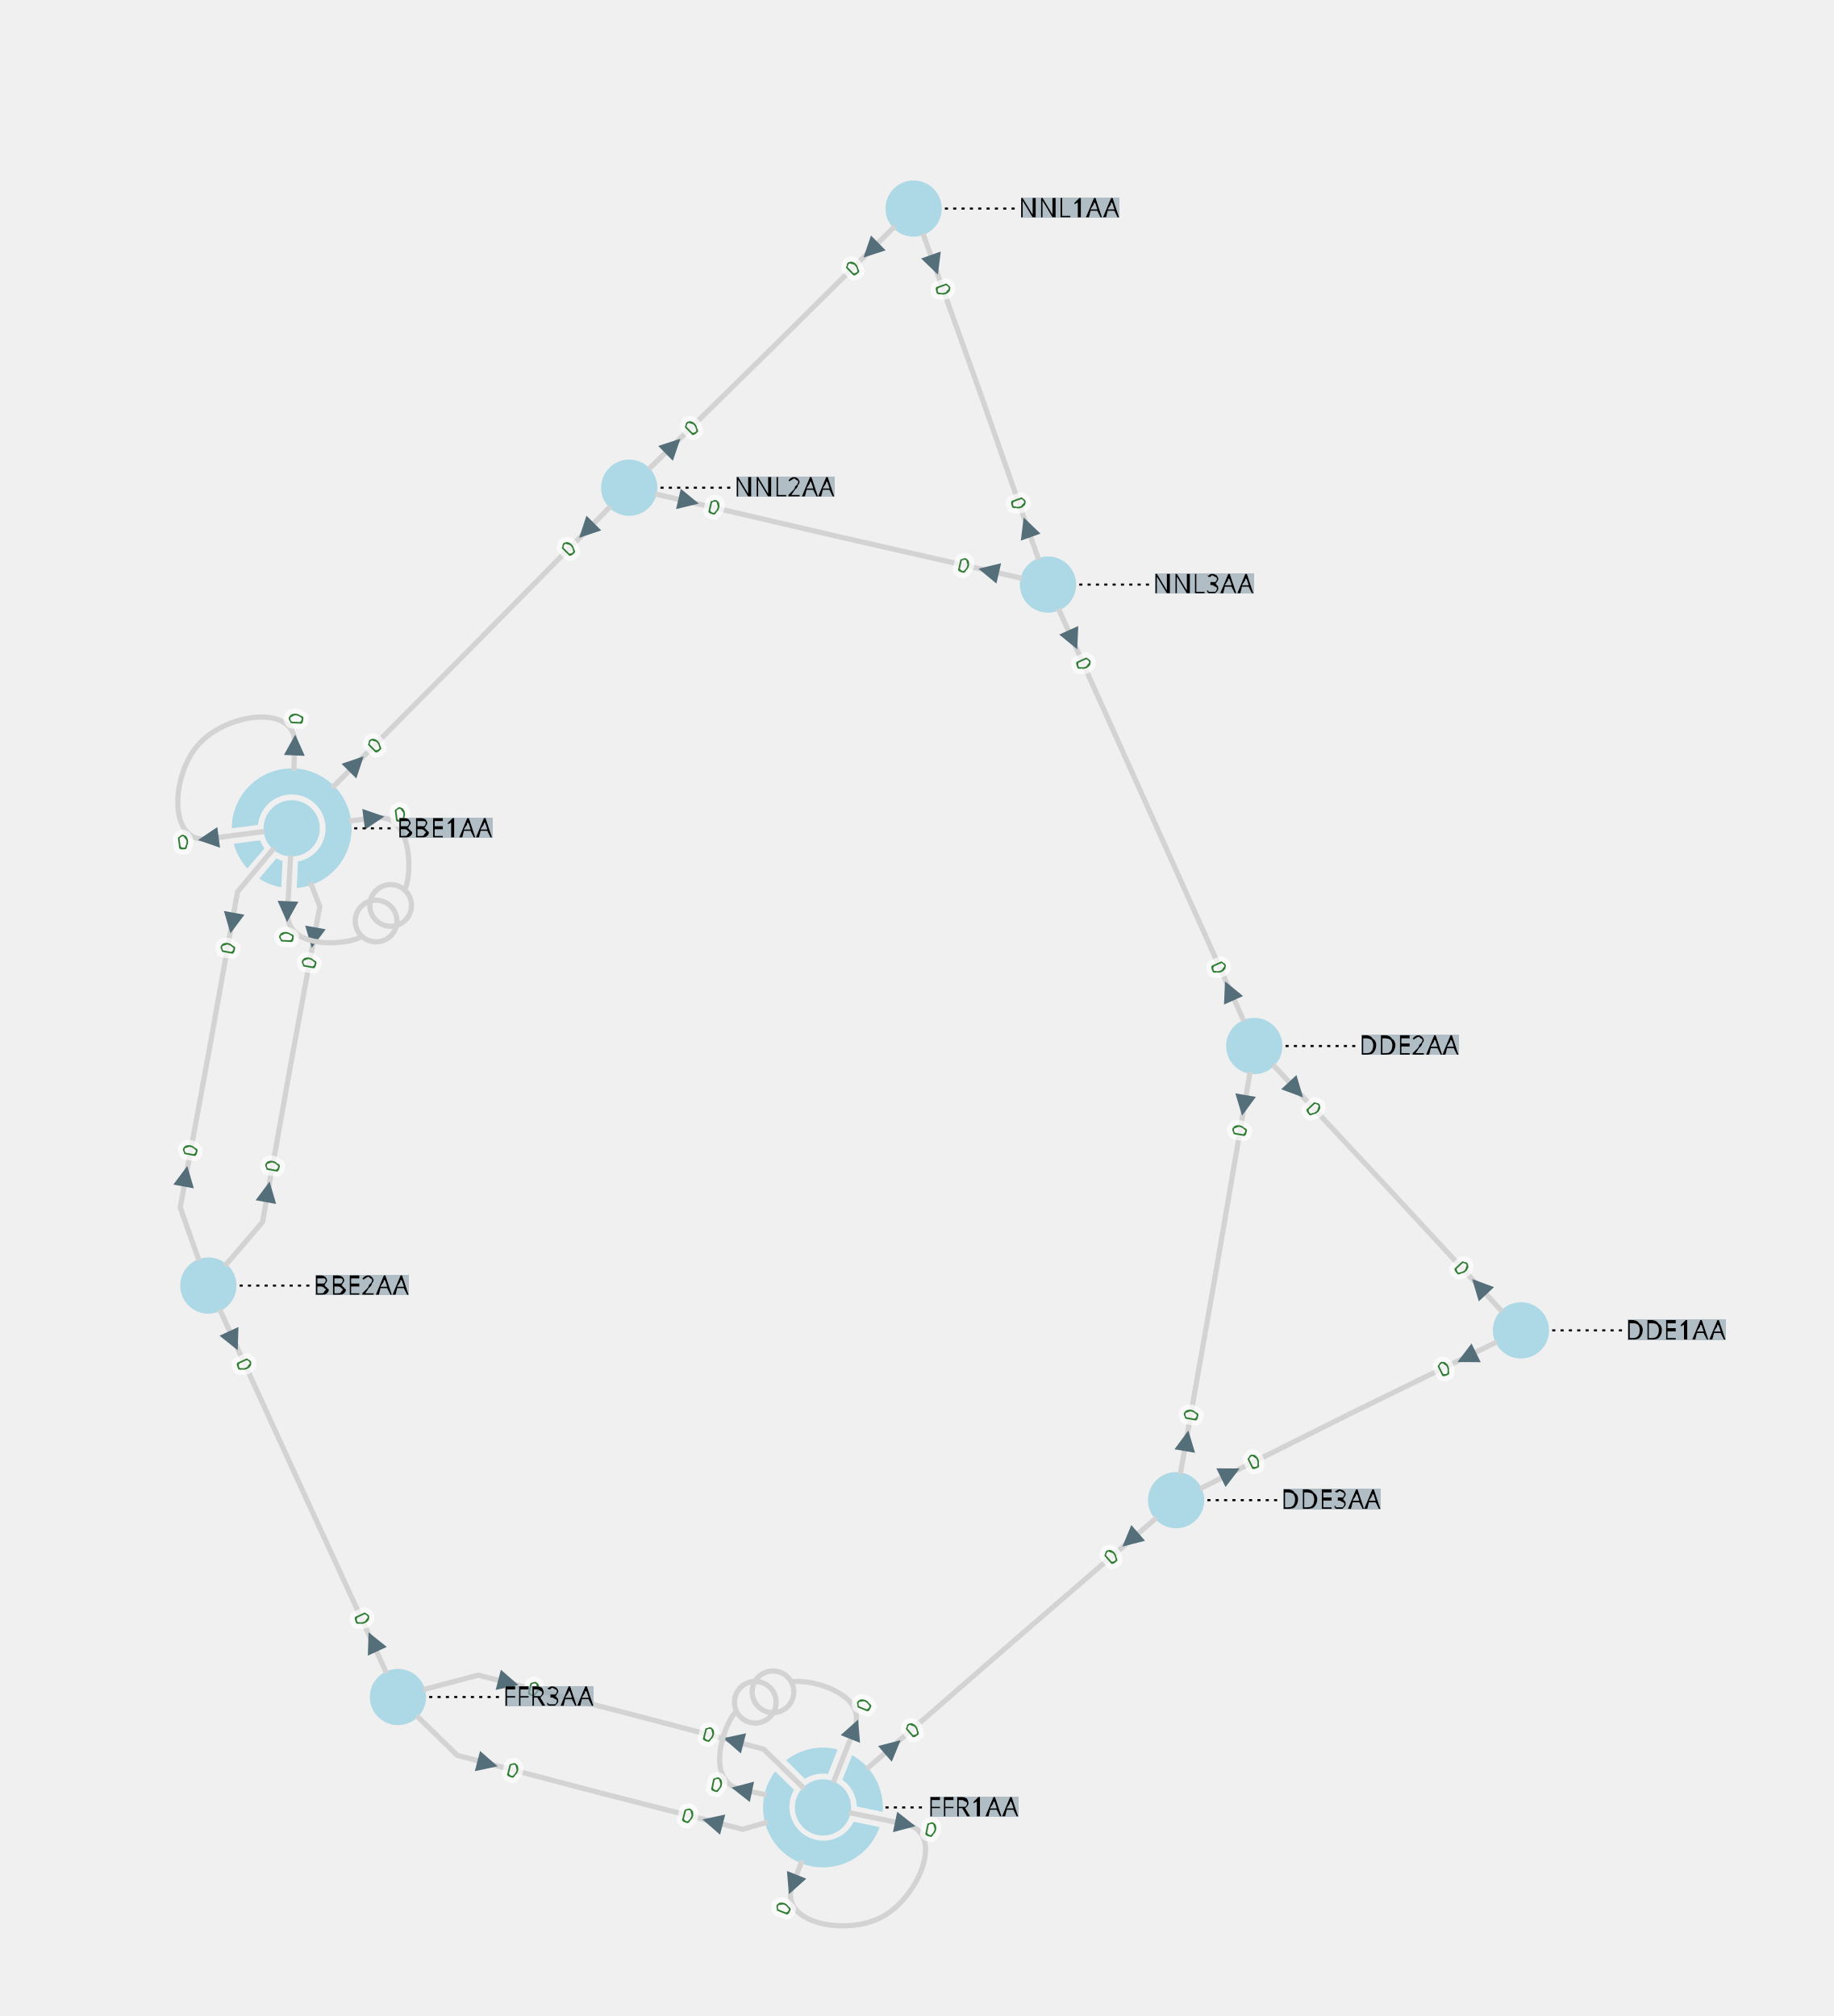
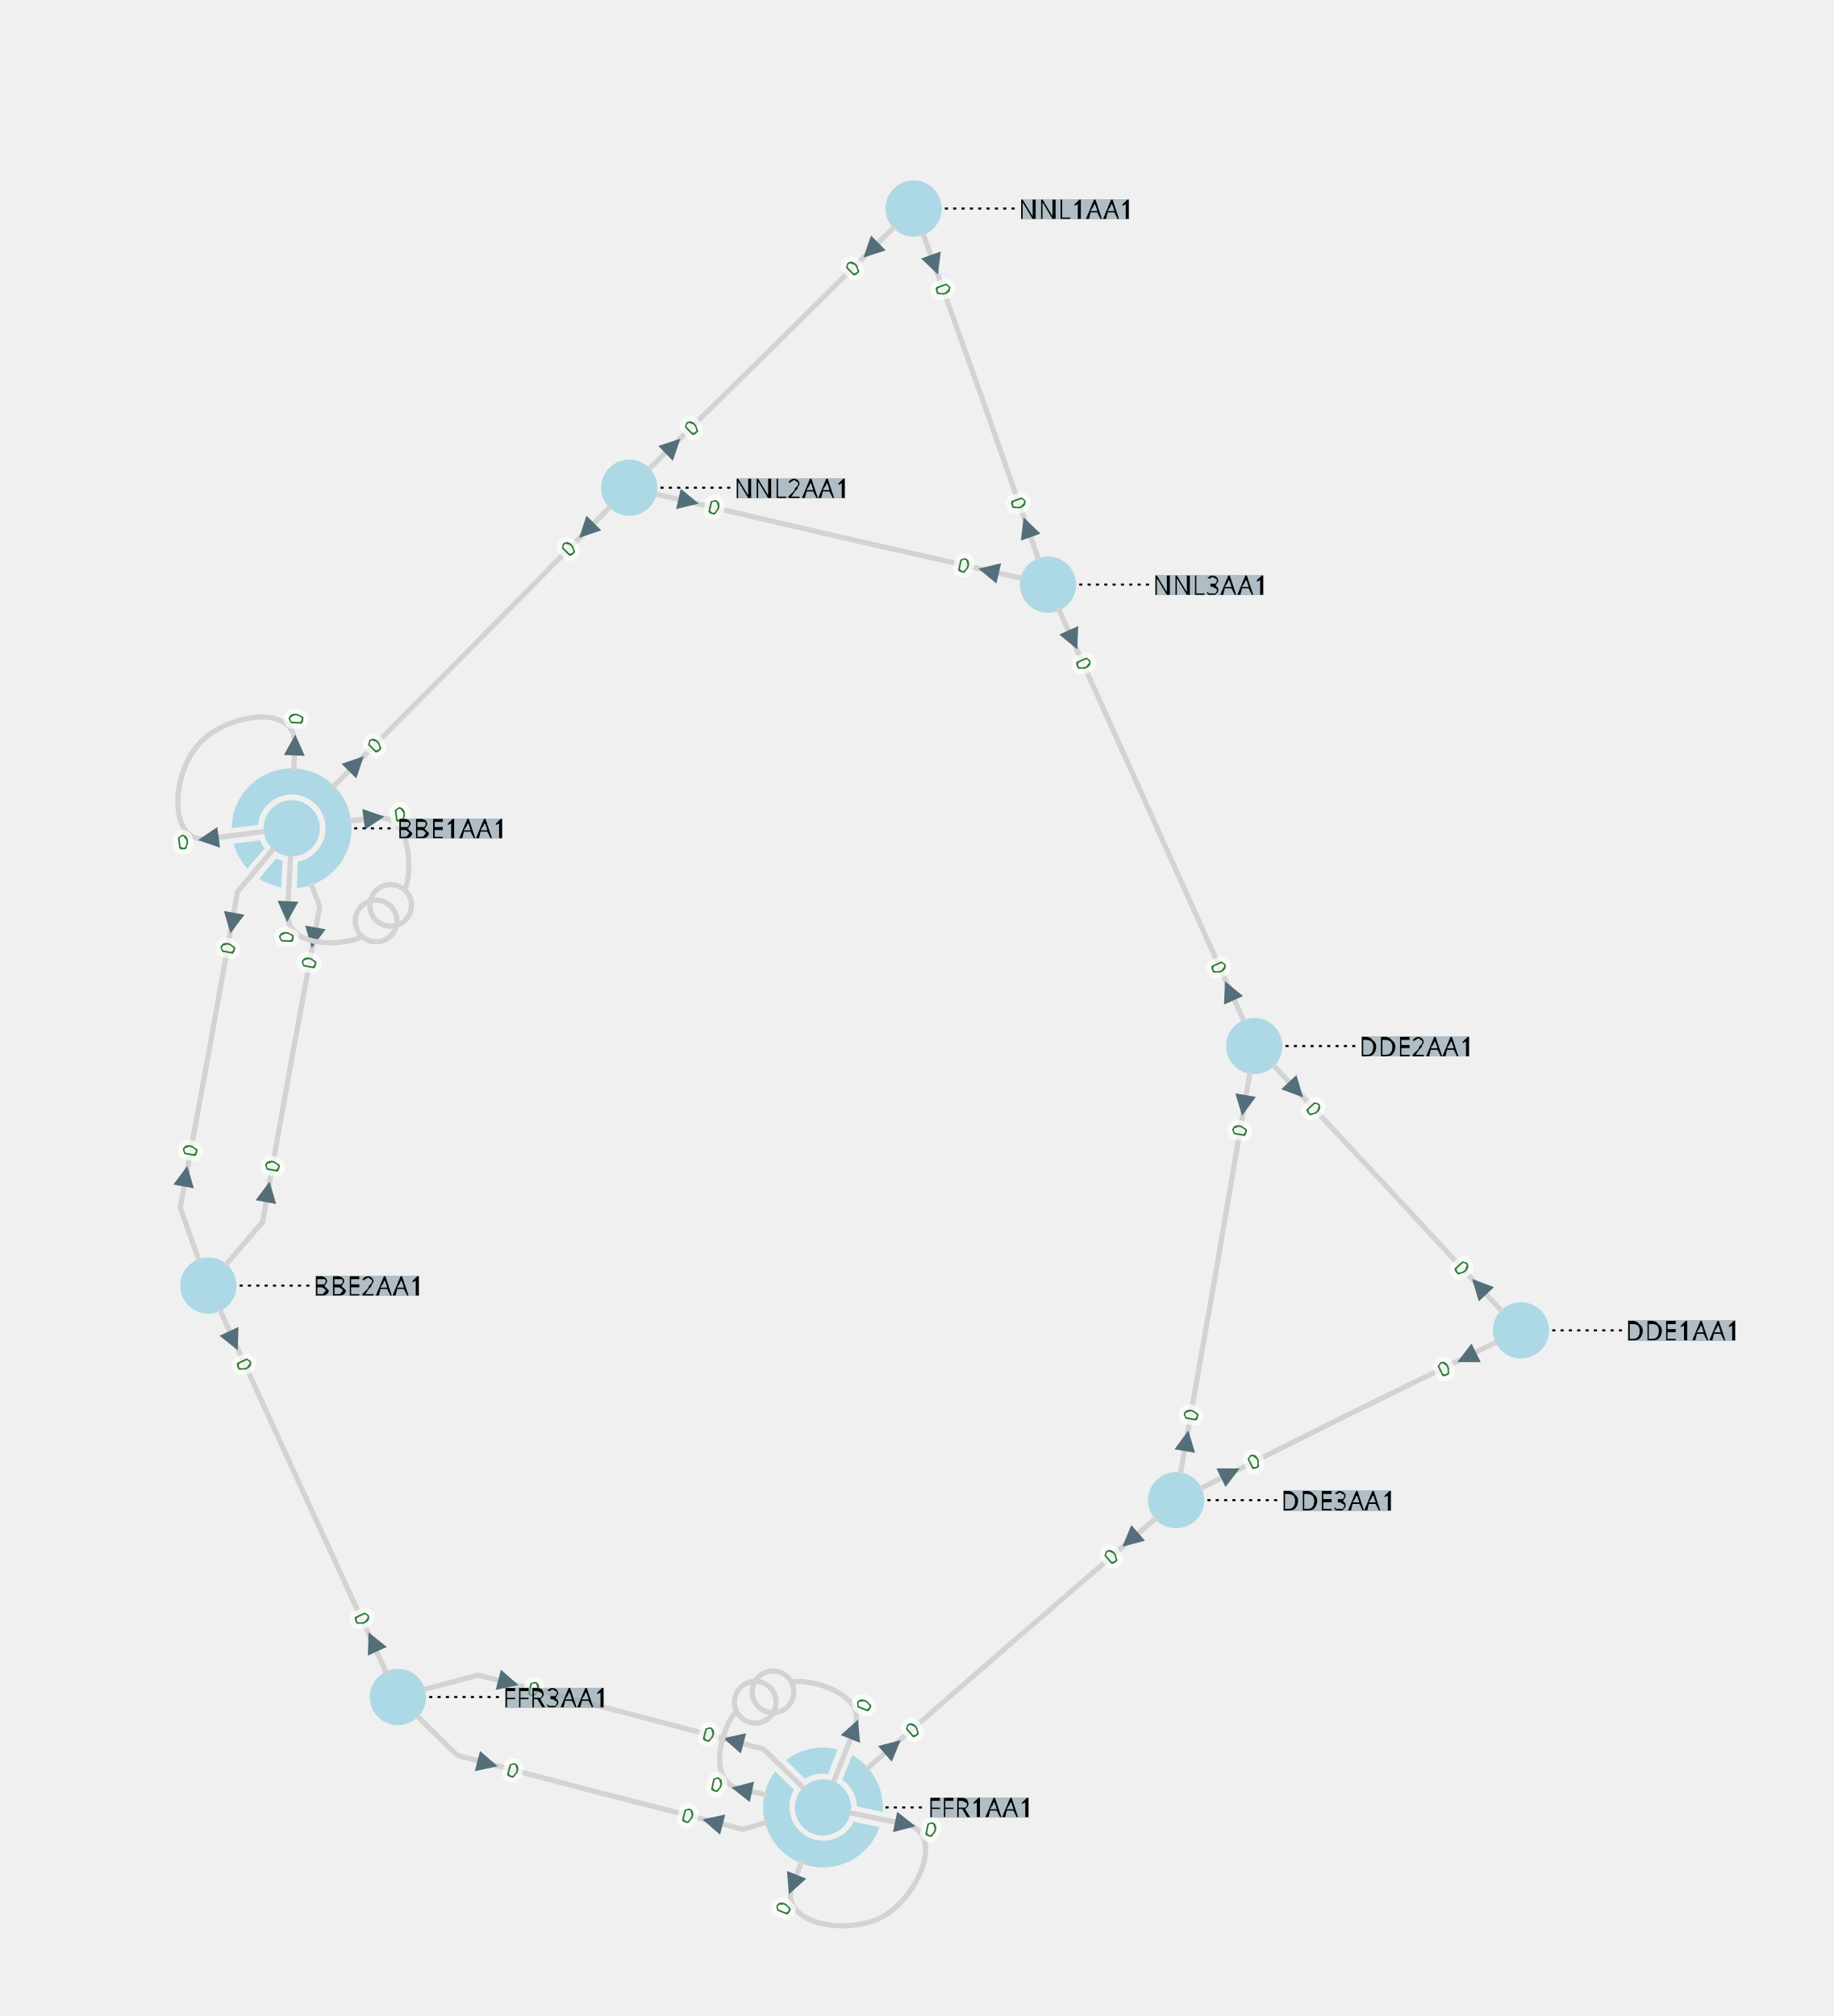
<svg xmlns="http://www.w3.org/2000/svg" width="800.00" height="879.76" viewBox="-7.54 -10.03 17.60 19.35">
  <style>
.nad-branch-edges polyline, .nad-branch-edges path {stroke: var(--nad-vl-color, lightgrey); stroke-width: 0.05; fill: none}
.nad-branch-edges circle {stroke: var(--nad-vl-color, lightgrey); stroke-width: 0.05; fill: none}
.nad-3wt-edges polyline {stroke: var(--nad-vl-color, lightgrey); stroke-width: 0.05; fill: none}
.nad-text-edges {stroke: black; stroke-width: 0.02; stroke-dasharray: .03,.05}
.nad-branch-edges .nad-disconnected polyline {stroke-dasharray: .1,.1}
.nad-vl-nodes circle, .nad-vl-nodes path {fill: var(--nad-vl-color, lightblue)}
.nad-vl-nodes circle.nad-unknown-busnode {stroke: lightgrey; stroke-width: 0.05; stroke-dasharray: .05,.05; fill: none}
.nad-hvdc-edge polyline.nad-hvdc {stroke: grey; stroke-width: 0.2}
.nad-3wt-nodes circle {stroke: var(--nad-vl-color, lightgrey); stroke-width: 0.05; fill: none}
.nad-state-out .nad-arrow-in {visibility: hidden}
.nad-state-in .nad-arrow-out {visibility: hidden}
.nad-active path {stroke: none; fill: #546e7a}
.nad-active {visibility: visible}
.nad-reactive {visibility: hidden}
.nad-reactive path {stroke: none; fill: #0277bd}
.nad-text-background {flood-color: #90a4aeaa}
- .nad-text-nodes {font: 0.25px "Verdana"; fill: black}
+ .nad-text-nodes {font: 0.25px "Verdana"; fill: black; dominant-baseline: central}
.nad-edge-infos text {font: 0.2px "Verdana"; dominant-baseline:middle; stroke: #FFFFFFAA; stroke-width: 0.1; stroke-linejoin:round; paint-order: stroke}
.nad-edge-infos .nad-state-in text {fill: #b71c1c}
.nad-edge-infos .nad-state-out text {fill: #2e7d32}
.nad-vl0to30 {--nad-vl-color: #AFB42B}
.nad-vl30to50 {--nad-vl-color: #EF9A9A}
.nad-vl50to70 {--nad-vl-color: #9C27B0}
.nad-vl70to120 {--nad-vl-color: #E65100}
.nad-vl120to180 {--nad-vl-color: #00ACC1}
.nad-vl180to300 {--nad-vl-color: #2E7D32}
.nad-vl300to500 {--nad-vl-color: #D32F2F}
.nad-branch-edges .nad-overload polyline, .nad-branch-edges .nad-overload path {animation: line-blink 3s infinite}
.nad-vl-nodes .nad-overvoltage {animation: node-over-blink 3s infinite}
.nad-vl-nodes .nad-undervoltage {animation: node-under-blink 3s infinite}

@keyframes line-blink {
  0%, 80%, 100% {stroke: var(--nad-vl-color, black); stroke-width: 0.05}
  40% {stroke: #FFEB3B; stroke-width: 0.15}
}
@keyframes node-over-blink {
  0%, 80%, 100% {stroke: white; stroke-width: 0}
  40% {stroke: #ff5722; stroke-width: 0.15}
}
@keyframes node-under-blink {
  0%, 80%, 100% {stroke: white; stroke-width: 0}
  40% {stroke: #00BCD4; stroke-width: 0.15}
}
</style>
  <defs>
    <filter id="textBgFilter" x="0" y="0" width="1" height="1">
      <feFlood class="nad-text-background" />
      <feComposite in="SourceGraphic" operator="over" />
    </filter>
  </defs>
  <g class="nad-vl-nodes">
    <g transform="translate(-4.74,-2.08)" id="0" class="nad-vl300to500">
      <circle r="0.27" id="1" />
      <path d="M-0.100,0.566 A0.575,0.575 22.798 0 1 -0.312,0.483 L-0.148,0.289 A0.325,0.325 -11.300 0 0 -0.088,0.313 Z M-0.426,0.386 A0.575,0.575 27.309 0 1 -0.556,0.148 L-0.304,0.115 A0.325,0.325 -15.811 0 0 -0.261,0.193 Z M-0.575,-0.000 A0.575,0.575 265.053 1 1 0.049,0.573 L0.060,0.319 A0.325,0.325 -253.556 1 0 -0.323,-0.033 Z " id="2" />
    </g>
    <g transform="translate(-5.54,2.31)" id="3" class="nad-vl300to500">
      <circle r="0.27" id="4" />
    </g>
    <g transform="translate(7.06,2.74)" id="5" class="nad-vl300to500">
      <circle r="0.27" id="6" />
    </g>
    <g transform="translate(4.50,0.01)" id="7" class="nad-vl300to500">
      <circle r="0.27" id="8" />
    </g>
    <g transform="translate(3.75,4.37)" id="9" class="nad-vl300to500">
      <circle r="0.27" id="10" />
    </g>
    <g transform="translate(0.36,7.32)" id="11" class="nad-vl300to500">
      <circle r="0.27" id="12" />
      <path d="M-0.354,-0.453 A0.575,0.575 52.278 0 1 0.141,-0.557 L0.048,-0.321 A0.325,0.325 -40.780 0 0 -0.174,-0.275 Z M0.280,-0.502 A0.575,0.575 65.053 0 1 0.573,0.043 L0.325,-0.009 A0.325,0.325 -53.556 0 0 0.186,-0.266 Z M0.543,0.189 A0.575,0.575 197.829 1 1 -0.459,-0.346 L-0.278,-0.169 A0.325,0.325 -186.331 1 0 0.295,0.137 Z " id="13" />
    </g>
    <g transform="translate(-3.72,6.26)" id="14" class="nad-vl300to500">
      <circle r="0.27" id="15" />
    </g>
    <g transform="translate(1.23,-8.03)" id="16" class="nad-vl300to500">
      <circle r="0.27" id="17" />
    </g>
    <g transform="translate(-1.50,-5.35)" id="18" class="nad-vl300to500">
      <circle r="0.27" id="19" />
    </g>
    <g transform="translate(2.52,-4.42)" id="20" class="nad-vl300to500">
      <circle r="0.27" id="21" />
    </g>
  </g>
  <g class="nad-branch-edges">
    <g id="22">
      <g class="nad-vl300to500">
        <polyline points="-4.91,-1.89 -5.26,-1.47 -5.53,0.04" />
        <g class="nad-edge-infos" transform="translate(-5.31,-1.17)">
          <g class="nad-active nad-state-out">
            <g transform="rotate(-169.70)">
              <path class="nad-arrow-in" d="M-0.1 -0.1 H0.1 L0 0.1z" />
              <path class="nad-arrow-out" d="M-0.1 0.1 H0.1 L0 -0.1z" />
            </g>
            <text transform="rotate(-79.70)" x="-0.19" style="text-anchor:end">0</text>
          </g>
          <g class="nad-reactive nad-state-out">
            <g transform="rotate(-169.70)">
              <path class="nad-arrow-in" d="M-0.1 -0.1 H0.1 L0 0.1z" />
              <path class="nad-arrow-out" d="M-0.1 0.1 H0.1 L0 -0.1z" />
            </g>
            <text transform="rotate(-79.70)" x="-0.19" style="text-anchor:end">0</text>
          </g>
        </g>
      </g>
      <g class="nad-vl300to500">
        <polyline points="-5.63,2.07 -5.81,1.56 -5.53,0.04" />
        <g class="nad-edge-infos" transform="translate(-5.76,1.26)">
          <g class="nad-active nad-state-out">
            <g transform="rotate(10.30)">
              <path class="nad-arrow-in" d="M-0.1 -0.1 H0.1 L0 0.1z" />
              <path class="nad-arrow-out" d="M-0.1 0.1 H0.1 L0 -0.1z" />
            </g>
            <text transform="rotate(-79.70)" x="0.19">0</text>
          </g>
          <g class="nad-reactive nad-state-out">
            <g transform="rotate(10.30)">
              <path class="nad-arrow-in" d="M-0.1 -0.1 H0.1 L0 0.1z" />
              <path class="nad-arrow-out" d="M-0.1 0.1 H0.1 L0 -0.1z" />
            </g>
            <text transform="rotate(-79.70)" x="0.19">0</text>
          </g>
        </g>
      </g>
    </g>
    <g id="23">
      <g class="nad-vl300to500">
        <path d="M-5.00,-2.05 L-5.54,-1.98 C-5.93,-1.92 -5.90,-2.60 -5.63,-2.89" />
        <g class="nad-edge-infos" transform="translate(-5.54,-1.98)">
          <g class="nad-active nad-state-out">
            <g transform="rotate(-97.44)">
              <path class="nad-arrow-in" d="M-0.1 -0.1 H0.1 L0 0.1z" />
              <path class="nad-arrow-out" d="M-0.1 0.1 H0.1 L0 -0.1z" />
            </g>
            <text transform="rotate(-7.44)" x="-0.19" style="text-anchor:end">0</text>
          </g>
          <g class="nad-reactive nad-state-out">
            <g transform="rotate(-97.44)">
              <path class="nad-arrow-in" d="M-0.1 -0.1 H0.1 L0 0.1z" />
              <path class="nad-arrow-out" d="M-0.1 0.1 H0.1 L0 -0.1z" />
            </g>
            <text transform="rotate(-7.44)" x="-0.19" style="text-anchor:end">0</text>
          </g>
        </g>
      </g>
      <g class="nad-vl300to500">
        <path d="M-4.72,-2.63 L-4.71,-2.88 C-4.69,-3.28 -5.36,-3.19 -5.63,-2.89" />
        <g class="nad-edge-infos" transform="translate(-4.71,-2.88)">
          <g class="nad-active nad-state-out">
            <g transform="rotate(2.56)">
              <path class="nad-arrow-in" d="M-0.1 -0.1 H0.1 L0 0.1z" />
              <path class="nad-arrow-out" d="M-0.1 0.1 H0.1 L0 -0.1z" />
            </g>
            <text transform="rotate(-87.44)" x="0.19">0</text>
          </g>
          <g class="nad-reactive nad-state-out">
            <g transform="rotate(2.56)">
              <path class="nad-arrow-in" d="M-0.1 -0.1 H0.1 L0 0.1z" />
              <path class="nad-arrow-out" d="M-0.1 0.1 H0.1 L0 -0.1z" />
            </g>
            <text transform="rotate(-87.44)" x="0.19">0</text>
          </g>
        </g>
      </g>
    </g>
    <g id="24">
      <g class="nad-vl300to500">
        <polyline points="-5.38,2.12 -5.02,1.70 -4.75,0.19" />
        <g class="nad-edge-infos" transform="translate(-4.97,1.41)">
          <g class="nad-active nad-state-out">
            <g transform="rotate(10.30)">
              <path class="nad-arrow-in" d="M-0.1 -0.1 H0.1 L0 0.1z" />
              <path class="nad-arrow-out" d="M-0.1 0.1 H0.1 L0 -0.1z" />
            </g>
            <text transform="rotate(-79.70)" x="0.19">0</text>
          </g>
          <g class="nad-reactive nad-state-out">
            <g transform="rotate(10.30)">
              <path class="nad-arrow-in" d="M-0.1 -0.1 H0.1 L0 0.1z" />
              <path class="nad-arrow-out" d="M-0.1 0.1 H0.1 L0 -0.1z" />
            </g>
            <text transform="rotate(-79.70)" x="0.19">0</text>
          </g>
        </g>
      </g>
      <g class="nad-vl300to500">
        <polyline points="-4.56,-1.56 -4.47,-1.33 -4.75,0.19" />
        <g class="nad-edge-infos" transform="translate(-4.53,-1.03)">
          <g class="nad-active nad-state-out">
            <g transform="rotate(-169.70)">
              <path class="nad-arrow-in" d="M-0.1 -0.1 H0.1 L0 0.1z" />
              <path class="nad-arrow-out" d="M-0.1 0.1 H0.1 L0 -0.1z" />
            </g>
            <text transform="rotate(-79.70)" x="-0.19" style="text-anchor:end">0</text>
          </g>
          <g class="nad-reactive nad-state-out">
            <g transform="rotate(-169.70)">
              <path class="nad-arrow-in" d="M-0.1 -0.1 H0.1 L0 0.1z" />
              <path class="nad-arrow-out" d="M-0.1 0.1 H0.1 L0 -0.1z" />
            </g>
            <text transform="rotate(-79.70)" x="-0.19" style="text-anchor:end">0</text>
          </g>
        </g>
      </g>
    </g>
    <g id="25">
      <g class="nad-vl300to500">
        <polyline points="-1.68,-5.17 -3.01,-3.82" />
        <g class="nad-edge-infos" transform="translate(-1.91,-4.94)">
          <g class="nad-active nad-state-out">
            <g transform="rotate(-135.19)">
              <path class="nad-arrow-in" d="M-0.1 -0.1 H0.1 L0 0.1z" />
              <path class="nad-arrow-out" d="M-0.1 0.1 H0.1 L0 -0.1z" />
            </g>
            <text transform="rotate(-45.19)" x="-0.19" style="text-anchor:end">0</text>
          </g>
          <g class="nad-reactive nad-state-out">
            <g transform="rotate(-135.19)">
              <path class="nad-arrow-in" d="M-0.1 -0.1 H0.1 L0 0.1z" />
              <path class="nad-arrow-out" d="M-0.1 0.1 H0.1 L0 -0.1z" />
            </g>
            <text transform="rotate(-45.19)" x="-0.19" style="text-anchor:end">0</text>
          </g>
        </g>
      </g>
      <g class="nad-vl300to500">
        <polyline points="-4.35,-2.47 -3.01,-3.82" />
        <g class="nad-edge-infos" transform="translate(-4.12,-2.70)">
          <g class="nad-active nad-state-out">
            <g transform="rotate(44.81)">
              <path class="nad-arrow-in" d="M-0.1 -0.1 H0.1 L0 0.1z" />
              <path class="nad-arrow-out" d="M-0.1 0.1 H0.1 L0 -0.1z" />
            </g>
            <text transform="rotate(-45.19)" x="0.19">0</text>
          </g>
          <g class="nad-reactive nad-state-out">
            <g transform="rotate(44.81)">
              <path class="nad-arrow-in" d="M-0.1 -0.1 H0.1 L0 0.1z" />
              <path class="nad-arrow-out" d="M-0.1 0.1 H0.1 L0 -0.1z" />
            </g>
            <text transform="rotate(-45.19)" x="0.19">0</text>
          </g>
        </g>
      </g>
    </g>
    <g id="26">
      <g class="nad-vl300to500">
        <path d="M-4.19,-2.15 L-3.95,-2.18 C-3.55,-2.24 -3.59,-1.56 -3.66,-1.49" />
        <g class="nad-edge-infos" transform="translate(-3.95,-2.18)">
          <g class="nad-active nad-state-out">
            <g transform="rotate(82.56)">
              <path class="nad-arrow-in" d="M-0.1 -0.1 H0.1 L0 0.1z" />
              <path class="nad-arrow-out" d="M-0.1 0.1 H0.1 L0 -0.1z" />
            </g>
            <text transform="rotate(-7.44)" x="0.19">0</text>
          </g>
          <g class="nad-reactive nad-state-out">
            <g transform="rotate(82.56)">
              <path class="nad-arrow-in" d="M-0.1 -0.1 H0.1 L0 0.1z" />
              <path class="nad-arrow-out" d="M-0.1 0.1 H0.1 L0 -0.1z" />
            </g>
            <text transform="rotate(-7.44)" x="0.19">0</text>
          </g>
        </g>
        <circle cx="-3.79" cy="-1.34" r="0.20" />
      </g>
      <g class="nad-vl300to500">
        <path d="M-4.75,-1.82 L-4.78,-1.28 C-4.80,-0.88 -4.13,-0.97 -4.06,-1.05" />
        <g class="nad-edge-infos" transform="translate(-4.78,-1.28)">
          <g class="nad-active nad-state-out">
            <g transform="rotate(-177.44)">
              <path class="nad-arrow-in" d="M-0.1 -0.1 H0.1 L0 0.1z" />
              <path class="nad-arrow-out" d="M-0.1 0.1 H0.1 L0 -0.1z" />
            </g>
            <text transform="rotate(-87.44)" x="-0.19" style="text-anchor:end">0</text>
          </g>
          <g class="nad-reactive nad-state-out">
            <g transform="rotate(-177.44)">
              <path class="nad-arrow-in" d="M-0.1 -0.1 H0.1 L0 0.1z" />
              <path class="nad-arrow-out" d="M-0.1 0.1 H0.1 L0 -0.1z" />
            </g>
            <text transform="rotate(-87.44)" x="-0.19" style="text-anchor:end">0</text>
          </g>
        </g>
        <circle cx="-3.93" cy="-1.19" r="0.20" />
      </g>
    </g>
    <g id="27">
      <g class="nad-vl300to500">
        <polyline points="-5.43,2.54 -4.63,4.29" />
        <g class="nad-edge-infos" transform="translate(-5.30,2.84)">
          <g class="nad-active nad-state-out">
            <g transform="rotate(155.26)">
              <path class="nad-arrow-in" d="M-0.1 -0.1 H0.1 L0 0.1z" />
              <path class="nad-arrow-out" d="M-0.1 0.1 H0.1 L0 -0.1z" />
            </g>
            <text transform="rotate(65.26)" x="0.19">0</text>
          </g>
          <g class="nad-reactive nad-state-out">
            <g transform="rotate(155.26)">
              <path class="nad-arrow-in" d="M-0.1 -0.1 H0.1 L0 0.1z" />
              <path class="nad-arrow-out" d="M-0.1 0.1 H0.1 L0 -0.1z" />
            </g>
            <text transform="rotate(65.26)" x="0.19">0</text>
          </g>
        </g>
      </g>
      <g class="nad-vl300to500">
        <polyline points="-3.83,6.03 -4.63,4.29" />
        <g class="nad-edge-infos" transform="translate(-3.96,5.73)">
          <g class="nad-active nad-state-out">
            <g transform="rotate(-24.74)">
              <path class="nad-arrow-in" d="M-0.1 -0.1 H0.1 L0 0.1z" />
              <path class="nad-arrow-out" d="M-0.1 0.1 H0.1 L0 -0.1z" />
            </g>
            <text transform="rotate(-294.74)" x="-0.19" style="text-anchor:end">0</text>
          </g>
          <g class="nad-reactive nad-state-out">
            <g transform="rotate(-24.74)">
              <path class="nad-arrow-in" d="M-0.1 -0.1 H0.1 L0 0.1z" />
              <path class="nad-arrow-out" d="M-0.1 0.1 H0.1 L0 -0.1z" />
            </g>
            <text transform="rotate(-294.74)" x="-0.19" style="text-anchor:end">0</text>
          </g>
        </g>
      </g>
    </g>
    <g id="28">
      <g class="nad-vl300to500">
        <polyline points="6.88,2.56 5.78,1.37" />
        <g class="nad-edge-infos" transform="translate(6.66,2.32)">
          <g class="nad-active nad-state-out">
            <g transform="rotate(-43.04)">
              <path class="nad-arrow-in" d="M-0.1 -0.1 H0.1 L0 0.1z" />
              <path class="nad-arrow-out" d="M-0.1 0.1 H0.1 L0 -0.1z" />
            </g>
            <text transform="rotate(-313.04)" x="-0.19" style="text-anchor:end">0</text>
          </g>
          <g class="nad-reactive nad-state-out">
            <g transform="rotate(-43.04)">
              <path class="nad-arrow-in" d="M-0.1 -0.1 H0.1 L0 0.1z" />
              <path class="nad-arrow-out" d="M-0.1 0.1 H0.1 L0 -0.1z" />
            </g>
            <text transform="rotate(-313.04)" x="-0.19" style="text-anchor:end">0</text>
          </g>
        </g>
      </g>
      <g class="nad-vl300to500">
        <polyline points="4.68,0.19 5.78,1.37" />
        <g class="nad-edge-infos" transform="translate(4.90,0.43)">
          <g class="nad-active nad-state-out">
            <g transform="rotate(136.96)">
              <path class="nad-arrow-in" d="M-0.1 -0.1 H0.1 L0 0.1z" />
              <path class="nad-arrow-out" d="M-0.1 0.1 H0.1 L0 -0.1z" />
            </g>
            <text transform="rotate(46.96)" x="0.19">0</text>
          </g>
          <g class="nad-reactive nad-state-out">
            <g transform="rotate(136.96)">
              <path class="nad-arrow-in" d="M-0.1 -0.1 H0.1 L0 0.1z" />
              <path class="nad-arrow-out" d="M-0.1 0.1 H0.1 L0 -0.1z" />
            </g>
            <text transform="rotate(46.96)" x="0.19">0</text>
          </g>
        </g>
      </g>
    </g>
    <g id="29">
      <g class="nad-vl300to500">
        <polyline points="6.83,2.85 5.40,3.55" />
        <g class="nad-edge-infos" transform="translate(6.54,3.00)">
          <g class="nad-active nad-state-out">
            <g transform="rotate(-116.19)">
              <path class="nad-arrow-in" d="M-0.1 -0.1 H0.1 L0 0.1z" />
              <path class="nad-arrow-out" d="M-0.1 0.1 H0.1 L0 -0.1z" />
            </g>
            <text transform="rotate(-26.19)" x="-0.19" style="text-anchor:end">0</text>
          </g>
          <g class="nad-reactive nad-state-out">
            <g transform="rotate(-116.19)">
              <path class="nad-arrow-in" d="M-0.1 -0.1 H0.1 L0 0.1z" />
              <path class="nad-arrow-out" d="M-0.1 0.1 H0.1 L0 -0.1z" />
            </g>
            <text transform="rotate(-26.19)" x="-0.19" style="text-anchor:end">0</text>
          </g>
        </g>
      </g>
      <g class="nad-vl300to500">
        <polyline points="3.98,4.26 5.40,3.55" />
        <g class="nad-edge-infos" transform="translate(4.27,4.11)">
          <g class="nad-active nad-state-out">
            <g transform="rotate(63.81)">
              <path class="nad-arrow-in" d="M-0.1 -0.1 H0.1 L0 0.1z" />
              <path class="nad-arrow-out" d="M-0.1 0.1 H0.1 L0 -0.1z" />
            </g>
            <text transform="rotate(-26.19)" x="0.19">0</text>
          </g>
          <g class="nad-reactive nad-state-out">
            <g transform="rotate(63.81)">
              <path class="nad-arrow-in" d="M-0.1 -0.1 H0.1 L0 0.1z" />
              <path class="nad-arrow-out" d="M-0.1 0.1 H0.1 L0 -0.1z" />
            </g>
            <text transform="rotate(-26.19)" x="0.19">0</text>
          </g>
        </g>
      </g>
    </g>
    <g id="30">
      <g class="nad-vl300to500">
        <polyline points="4.46,0.26 4.13,2.19" />
        <g class="nad-edge-infos" transform="translate(4.40,0.58)">
          <g class="nad-active nad-state-out">
            <g transform="rotate(-170.21)">
              <path class="nad-arrow-in" d="M-0.1 -0.1 H0.1 L0 0.1z" />
              <path class="nad-arrow-out" d="M-0.1 0.1 H0.1 L0 -0.1z" />
            </g>
            <text transform="rotate(-80.21)" x="-0.19" style="text-anchor:end">0</text>
          </g>
          <g class="nad-reactive nad-state-out">
            <g transform="rotate(-170.21)">
              <path class="nad-arrow-in" d="M-0.1 -0.1 H0.1 L0 0.1z" />
              <path class="nad-arrow-out" d="M-0.1 0.1 H0.1 L0 -0.1z" />
            </g>
            <text transform="rotate(-80.21)" x="-0.19" style="text-anchor:end">0</text>
          </g>
        </g>
      </g>
      <g class="nad-vl300to500">
        <polyline points="3.79,4.12 4.13,2.19" />
        <g class="nad-edge-infos" transform="translate(3.85,3.80)">
          <g class="nad-active nad-state-out">
            <g transform="rotate(9.79)">
              <path class="nad-arrow-in" d="M-0.1 -0.1 H0.1 L0 0.1z" />
              <path class="nad-arrow-out" d="M-0.1 0.1 H0.1 L0 -0.1z" />
            </g>
            <text transform="rotate(-80.21)" x="0.19">0</text>
          </g>
          <g class="nad-reactive nad-state-out">
            <g transform="rotate(9.79)">
              <path class="nad-arrow-in" d="M-0.1 -0.1 H0.1 L0 0.1z" />
              <path class="nad-arrow-out" d="M-0.1 0.1 H0.1 L0 -0.1z" />
            </g>
            <text transform="rotate(-80.21)" x="0.19">0</text>
          </g>
        </g>
      </g>
    </g>
    <g id="31">
      <g class="nad-vl300to500">
        <polyline points="4.40,-0.23 3.51,-2.21" />
        <g class="nad-edge-infos" transform="translate(4.26,-0.52)">
          <g class="nad-active nad-state-out">
            <g transform="rotate(-24.10)">
              <path class="nad-arrow-in" d="M-0.1 -0.1 H0.1 L0 0.1z" />
              <path class="nad-arrow-out" d="M-0.1 0.1 H0.1 L0 -0.1z" />
            </g>
            <text transform="rotate(-294.10)" x="-0.19" style="text-anchor:end">0</text>
          </g>
          <g class="nad-reactive nad-state-out">
            <g transform="rotate(-24.10)">
              <path class="nad-arrow-in" d="M-0.1 -0.1 H0.1 L0 0.1z" />
              <path class="nad-arrow-out" d="M-0.1 0.1 H0.1 L0 -0.1z" />
            </g>
            <text transform="rotate(-294.10)" x="-0.19" style="text-anchor:end">0</text>
          </g>
        </g>
      </g>
      <g class="nad-vl300to500">
        <polyline points="2.62,-4.19 3.51,-2.21" />
        <g class="nad-edge-infos" transform="translate(2.76,-3.89)">
          <g class="nad-active nad-state-out">
            <g transform="rotate(155.90)">
              <path class="nad-arrow-in" d="M-0.1 -0.1 H0.1 L0 0.1z" />
              <path class="nad-arrow-out" d="M-0.1 0.1 H0.1 L0 -0.1z" />
            </g>
            <text transform="rotate(65.90)" x="0.19">0</text>
          </g>
          <g class="nad-reactive nad-state-out">
            <g transform="rotate(155.90)">
              <path class="nad-arrow-in" d="M-0.1 -0.1 H0.1 L0 0.1z" />
              <path class="nad-arrow-out" d="M-0.1 0.1 H0.1 L0 -0.1z" />
            </g>
            <text transform="rotate(65.90)" x="0.19">0</text>
          </g>
        </g>
      </g>
    </g>
    <g id="32">
      <g class="nad-vl300to500">
        <polyline points="0.78,6.95 2.17,5.74" />
        <g class="nad-edge-infos" transform="translate(1.03,6.74)">
          <g class="nad-active nad-state-out">
            <g transform="rotate(48.94)">
              <path class="nad-arrow-in" d="M-0.1 -0.1 H0.1 L0 0.1z" />
              <path class="nad-arrow-out" d="M-0.1 0.1 H0.1 L0 -0.1z" />
            </g>
            <text transform="rotate(-41.06)" x="0.19">0</text>
          </g>
          <g class="nad-reactive nad-state-out">
            <g transform="rotate(48.94)">
              <path class="nad-arrow-in" d="M-0.1 -0.1 H0.1 L0 0.1z" />
              <path class="nad-arrow-out" d="M-0.1 0.1 H0.1 L0 -0.1z" />
            </g>
            <text transform="rotate(-41.06)" x="0.19">0</text>
          </g>
        </g>
      </g>
      <g class="nad-vl300to500">
        <polyline points="3.56,4.54 2.17,5.74" />
        <g class="nad-edge-infos" transform="translate(3.31,4.75)">
          <g class="nad-active nad-state-out">
            <g transform="rotate(-131.06)">
              <path class="nad-arrow-in" d="M-0.1 -0.1 H0.1 L0 0.1z" />
              <path class="nad-arrow-out" d="M-0.1 0.1 H0.1 L0 -0.1z" />
            </g>
            <text transform="rotate(-41.06)" x="-0.19" style="text-anchor:end">0</text>
          </g>
          <g class="nad-reactive nad-state-out">
            <g transform="rotate(-131.06)">
              <path class="nad-arrow-in" d="M-0.1 -0.1 H0.1 L0 0.1z" />
              <path class="nad-arrow-out" d="M-0.1 0.1 H0.1 L0 -0.1z" />
            </g>
            <text transform="rotate(-41.06)" x="-0.19" style="text-anchor:end">0</text>
          </g>
        </g>
      </g>
    </g>
    <g id="33">
      <g class="nad-vl300to500">
        <path d="M0.61,7.37 L1.15,7.48 C1.54,7.56 1.28,8.18 0.93,8.37" />
        <g class="nad-edge-infos" transform="translate(1.15,7.48)">
          <g class="nad-active nad-state-out">
            <g transform="rotate(101.72)">
              <path class="nad-arrow-in" d="M-0.1 -0.1 H0.1 L0 0.1z" />
              <path class="nad-arrow-out" d="M-0.1 0.1 H0.1 L0 -0.1z" />
            </g>
            <text transform="rotate(11.72)" x="0.19">0</text>
          </g>
          <g class="nad-reactive nad-state-out">
            <g transform="rotate(101.72)">
              <path class="nad-arrow-in" d="M-0.1 -0.1 H0.1 L0 0.1z" />
              <path class="nad-arrow-out" d="M-0.1 0.1 H0.1 L0 -0.1z" />
            </g>
            <text transform="rotate(11.72)" x="0.19">0</text>
          </g>
        </g>
      </g>
      <g class="nad-vl300to500">
        <path d="M0.16,7.83 L0.07,8.06 C-0.08,8.43 0.58,8.56 0.93,8.37" />
        <g class="nad-edge-infos" transform="translate(0.07,8.06)">
          <g class="nad-active nad-state-out">
            <g transform="rotate(-158.28)">
              <path class="nad-arrow-in" d="M-0.1 -0.1 H0.1 L0 0.1z" />
              <path class="nad-arrow-out" d="M-0.1 0.1 H0.1 L0 -0.1z" />
            </g>
            <text transform="rotate(-68.28)" x="-0.19" style="text-anchor:end">0</text>
          </g>
          <g class="nad-reactive nad-state-out">
            <g transform="rotate(-158.28)">
              <path class="nad-arrow-in" d="M-0.1 -0.1 H0.1 L0 0.1z" />
              <path class="nad-arrow-out" d="M-0.1 0.1 H0.1 L0 -0.1z" />
            </g>
            <text transform="rotate(-68.28)" x="-0.19" style="text-anchor:end">0</text>
          </g>
        </g>
      </g>
    </g>
    <g id="34">
      <g class="nad-vl300to500">
        <polyline points="0.18,7.14 -0.21,6.76 -1.58,6.40" />
        <g class="nad-edge-infos" transform="translate(-0.50,6.68)">
          <g class="nad-active nad-state-out">
            <g transform="rotate(-75.51)">
              <path class="nad-arrow-in" d="M-0.1 -0.1 H0.1 L0 0.1z" />
              <path class="nad-arrow-out" d="M-0.1 0.1 H0.1 L0 -0.1z" />
            </g>
            <text transform="rotate(-345.51)" x="-0.19" style="text-anchor:end">0</text>
          </g>
          <g class="nad-reactive nad-state-out">
            <g transform="rotate(-75.51)">
              <path class="nad-arrow-in" d="M-0.1 -0.1 H0.1 L0 0.1z" />
              <path class="nad-arrow-out" d="M-0.1 0.1 H0.1 L0 -0.1z" />
            </g>
            <text transform="rotate(-345.51)" x="-0.19" style="text-anchor:end">0</text>
          </g>
        </g>
      </g>
      <g class="nad-vl300to500">
        <polyline points="-3.48,6.19 -2.95,6.05 -1.58,6.40" />
        <g class="nad-edge-infos" transform="translate(-2.66,6.12)">
          <g class="nad-active nad-state-out">
            <g transform="rotate(104.49)">
              <path class="nad-arrow-in" d="M-0.1 -0.1 H0.1 L0 0.1z" />
              <path class="nad-arrow-out" d="M-0.1 0.1 H0.1 L0 -0.1z" />
            </g>
            <text transform="rotate(14.49)" x="0.19">0</text>
          </g>
          <g class="nad-reactive nad-state-out">
            <g transform="rotate(104.49)">
              <path class="nad-arrow-in" d="M-0.1 -0.1 H0.1 L0 0.1z" />
              <path class="nad-arrow-out" d="M-0.1 0.1 H0.1 L0 -0.1z" />
            </g>
            <text transform="rotate(14.49)" x="0.19">0</text>
          </g>
        </g>
      </g>
    </g>
    <g id="35">
      <g class="nad-vl300to500">
        <polyline points="-0.17,7.46 -0.41,7.53 -1.78,7.18" />
        <g class="nad-edge-infos" transform="translate(-0.70,7.46)">
          <g class="nad-active nad-state-out">
            <g transform="rotate(-75.51)">
              <path class="nad-arrow-in" d="M-0.1 -0.1 H0.1 L0 0.1z" />
              <path class="nad-arrow-out" d="M-0.1 0.1 H0.1 L0 -0.1z" />
            </g>
            <text transform="rotate(-345.51)" x="-0.19" style="text-anchor:end">0</text>
          </g>
          <g class="nad-reactive nad-state-out">
            <g transform="rotate(-75.51)">
              <path class="nad-arrow-in" d="M-0.1 -0.1 H0.1 L0 0.1z" />
              <path class="nad-arrow-out" d="M-0.1 0.1 H0.1 L0 -0.1z" />
            </g>
            <text transform="rotate(-345.51)" x="-0.19" style="text-anchor:end">0</text>
          </g>
        </g>
      </g>
      <g class="nad-vl300to500">
        <polyline points="-3.54,6.44 -3.15,6.82 -1.78,7.18" />
        <g class="nad-edge-infos" transform="translate(-2.86,6.90)">
          <g class="nad-active nad-state-out">
            <g transform="rotate(104.49)">
              <path class="nad-arrow-in" d="M-0.1 -0.1 H0.1 L0 0.1z" />
              <path class="nad-arrow-out" d="M-0.1 0.1 H0.1 L0 -0.1z" />
            </g>
            <text transform="rotate(14.49)" x="0.19">0</text>
          </g>
          <g class="nad-reactive nad-state-out">
            <g transform="rotate(104.49)">
              <path class="nad-arrow-in" d="M-0.1 -0.1 H0.1 L0 0.1z" />
              <path class="nad-arrow-out" d="M-0.1 0.1 H0.1 L0 -0.1z" />
            </g>
            <text transform="rotate(14.49)" x="0.19">0</text>
          </g>
        </g>
      </g>
    </g>
    <g id="36">
      <g class="nad-vl300to500">
        <path d="M-0.18,7.20 L-0.42,7.15 C-0.81,7.07 -0.56,6.45 -0.47,6.40" />
        <g class="nad-edge-infos" transform="translate(-0.42,7.15)">
          <g class="nad-active nad-state-out">
            <g transform="rotate(-78.28)">
              <path class="nad-arrow-in" d="M-0.1 -0.1 H0.1 L0 0.1z" />
              <path class="nad-arrow-out" d="M-0.1 0.1 H0.1 L0 -0.1z" />
            </g>
            <text transform="rotate(-348.28)" x="-0.19" style="text-anchor:end">0</text>
          </g>
          <g class="nad-reactive nad-state-out">
            <g transform="rotate(-78.28)">
              <path class="nad-arrow-in" d="M-0.1 -0.1 H0.1 L0 0.1z" />
              <path class="nad-arrow-out" d="M-0.1 0.1 H0.1 L0 -0.1z" />
            </g>
            <text transform="rotate(-348.28)" x="-0.19" style="text-anchor:end">0</text>
          </g>
        </g>
        <circle cx="-0.29" cy="6.31" r="0.20" />
      </g>
      <g class="nad-vl300to500">
        <path d="M0.46,7.08 L0.66,6.57 C0.81,6.20 0.15,6.07 0.06,6.12" />
        <g class="nad-edge-infos" transform="translate(0.66,6.57)">
          <g class="nad-active nad-state-out">
            <g transform="rotate(21.72)">
              <path class="nad-arrow-in" d="M-0.1 -0.1 H0.1 L0 0.1z" />
              <path class="nad-arrow-out" d="M-0.1 0.1 H0.1 L0 -0.1z" />
            </g>
            <text transform="rotate(-68.28)" x="0.19">0</text>
          </g>
          <g class="nad-reactive nad-state-out">
            <g transform="rotate(21.72)">
              <path class="nad-arrow-in" d="M-0.1 -0.1 H0.1 L0 0.1z" />
              <path class="nad-arrow-out" d="M-0.1 0.1 H0.1 L0 -0.1z" />
            </g>
            <text transform="rotate(-68.28)" x="0.19">0</text>
          </g>
        </g>
        <circle cx="-0.12" cy="6.21" r="0.20" />
      </g>
    </g>
    <g id="37">
      <g class="nad-vl300to500">
        <polyline points="1.05,-7.86 -0.13,-6.69" />
        <g class="nad-edge-infos" transform="translate(0.82,-7.63)">
          <g class="nad-active nad-state-out">
            <g transform="rotate(-134.58)">
              <path class="nad-arrow-in" d="M-0.1 -0.1 H0.1 L0 0.1z" />
              <path class="nad-arrow-out" d="M-0.1 0.1 H0.1 L0 -0.1z" />
            </g>
            <text transform="rotate(-44.58)" x="-0.19" style="text-anchor:end">0</text>
          </g>
          <g class="nad-reactive nad-state-out">
            <g transform="rotate(-134.58)">
              <path class="nad-arrow-in" d="M-0.1 -0.1 H0.1 L0 0.1z" />
              <path class="nad-arrow-out" d="M-0.1 0.1 H0.1 L0 -0.1z" />
            </g>
            <text transform="rotate(-44.58)" x="-0.19" style="text-anchor:end">0</text>
          </g>
        </g>
      </g>
      <g class="nad-vl300to500">
        <polyline points="-1.31,-5.53 -0.13,-6.69" />
        <g class="nad-edge-infos" transform="translate(-1.08,-5.75)">
          <g class="nad-active nad-state-out">
            <g transform="rotate(45.42)">
              <path class="nad-arrow-in" d="M-0.1 -0.1 H0.1 L0 0.1z" />
              <path class="nad-arrow-out" d="M-0.1 0.1 H0.1 L0 -0.1z" />
            </g>
            <text transform="rotate(-44.58)" x="0.19">0</text>
          </g>
          <g class="nad-reactive nad-state-out">
            <g transform="rotate(45.42)">
              <path class="nad-arrow-in" d="M-0.1 -0.1 H0.1 L0 0.1z" />
              <path class="nad-arrow-out" d="M-0.1 0.1 H0.1 L0 -0.1z" />
            </g>
            <text transform="rotate(-44.58)" x="0.19">0</text>
          </g>
        </g>
      </g>
    </g>
    <g id="38">
      <g class="nad-vl300to500">
        <polyline points="1.32,-7.79 1.88,-6.23" />
        <g class="nad-edge-infos" transform="translate(1.43,-7.49)">
          <g class="nad-active nad-state-out">
            <g transform="rotate(160.36)">
              <path class="nad-arrow-in" d="M-0.1 -0.1 H0.1 L0 0.1z" />
              <path class="nad-arrow-out" d="M-0.1 0.1 H0.1 L0 -0.1z" />
            </g>
            <text transform="rotate(70.36)" x="0.19">0</text>
          </g>
          <g class="nad-reactive nad-state-out">
            <g transform="rotate(160.36)">
              <path class="nad-arrow-in" d="M-0.1 -0.1 H0.1 L0 0.1z" />
              <path class="nad-arrow-out" d="M-0.1 0.1 H0.1 L0 -0.1z" />
            </g>
            <text transform="rotate(70.36)" x="0.19">0</text>
          </g>
        </g>
      </g>
      <g class="nad-vl300to500">
        <polyline points="2.43,-4.66 1.88,-6.23" />
        <g class="nad-edge-infos" transform="translate(2.32,-4.97)">
          <g class="nad-active nad-state-out">
            <g transform="rotate(-19.64)">
              <path class="nad-arrow-in" d="M-0.1 -0.1 H0.1 L0 0.1z" />
              <path class="nad-arrow-out" d="M-0.1 0.1 H0.1 L0 -0.1z" />
            </g>
            <text transform="rotate(-289.64)" x="-0.19" style="text-anchor:end">0</text>
          </g>
          <g class="nad-reactive nad-state-out">
            <g transform="rotate(-19.64)">
              <path class="nad-arrow-in" d="M-0.1 -0.1 H0.1 L0 0.1z" />
              <path class="nad-arrow-out" d="M-0.1 0.1 H0.1 L0 -0.1z" />
            </g>
            <text transform="rotate(-289.64)" x="-0.19" style="text-anchor:end">0</text>
          </g>
        </g>
      </g>
    </g>
    <g id="39">
      <g class="nad-vl300to500">
        <polyline points="-1.25,-5.29 0.51,-4.88" />
        <g class="nad-edge-infos" transform="translate(-0.93,-5.22)">
          <g class="nad-active nad-state-out">
            <g transform="rotate(102.96)">
              <path class="nad-arrow-in" d="M-0.1 -0.1 H0.1 L0 0.1z" />
              <path class="nad-arrow-out" d="M-0.1 0.1 H0.1 L0 -0.1z" />
            </g>
            <text transform="rotate(12.96)" x="0.19">0</text>
          </g>
          <g class="nad-reactive nad-state-out">
            <g transform="rotate(102.96)">
              <path class="nad-arrow-in" d="M-0.1 -0.1 H0.1 L0 0.1z" />
              <path class="nad-arrow-out" d="M-0.1 0.1 H0.1 L0 -0.1z" />
            </g>
            <text transform="rotate(12.96)" x="0.19">0</text>
          </g>
        </g>
      </g>
      <g class="nad-vl300to500">
        <polyline points="2.27,-4.48 0.51,-4.88" />
        <g class="nad-edge-infos" transform="translate(1.95,-4.55)">
          <g class="nad-active nad-state-out">
            <g transform="rotate(-77.04)">
              <path class="nad-arrow-in" d="M-0.1 -0.1 H0.1 L0 0.1z" />
              <path class="nad-arrow-out" d="M-0.1 0.1 H0.1 L0 -0.1z" />
            </g>
            <text transform="rotate(-347.04)" x="-0.19" style="text-anchor:end">0</text>
          </g>
          <g class="nad-reactive nad-state-out">
            <g transform="rotate(-77.04)">
              <path class="nad-arrow-in" d="M-0.1 -0.1 H0.1 L0 0.1z" />
              <path class="nad-arrow-out" d="M-0.1 0.1 H0.1 L0 -0.1z" />
            </g>
            <text transform="rotate(-347.04)" x="-0.19" style="text-anchor:end">0</text>
          </g>
        </g>
      </g>
    </g>
  </g>
  <g class="nad-text-edges">
    <polyline id="0_edge" points="-4.14,-2.08 -3.74,-2.08" />
    <polyline id="3_edge" points="-5.24,2.31 -4.54,2.31" />
    <polyline id="5_edge" points="7.36,2.74 8.06,2.74" />
    <polyline id="7_edge" points="4.80,0.01 5.50,0.01" />
    <polyline id="9_edge" points="4.05,4.37 4.75,4.37" />
    <polyline id="11_edge" points="0.96,7.32 1.36,7.32" />
    <polyline id="14_edge" points="-3.42,6.26 -2.72,6.26" />
    <polyline id="16_edge" points="1.53,-8.03 2.23,-8.03" />
    <polyline id="18_edge" points="-1.20,-5.35 -0.50,-5.35" />
    <polyline id="20_edge" points="2.82,-4.42 3.52,-4.42" />
  </g>
  <g class="nad-text-nodes">
-     <text filter="url(#textBgFilter)" y="-2.08" style="dominant-baseline:middle" x="-3.74">BBE1AA</text>
-     <text filter="url(#textBgFilter)" y="2.31" style="dominant-baseline:middle" x="-4.54">BBE2AA</text>
-     <text filter="url(#textBgFilter)" y="2.74" style="dominant-baseline:middle" x="8.06">DDE1AA</text>
-     <text filter="url(#textBgFilter)" y="0.01" style="dominant-baseline:middle" x="5.50">DDE2AA</text>
-     <text filter="url(#textBgFilter)" y="4.37" style="dominant-baseline:middle" x="4.75">DDE3AA</text>
-     <text filter="url(#textBgFilter)" y="7.32" style="dominant-baseline:middle" x="1.36">FFR1AA</text>
-     <text filter="url(#textBgFilter)" y="6.26" style="dominant-baseline:middle" x="-2.72">FFR3AA</text>
-     <text filter="url(#textBgFilter)" y="-8.03" style="dominant-baseline:middle" x="2.23">NNL1AA</text>
-     <text filter="url(#textBgFilter)" y="-5.35" style="dominant-baseline:middle" x="-0.50">NNL2AA</text>
-     <text filter="url(#textBgFilter)" y="-4.42" style="dominant-baseline:middle" x="3.52">NNL3AA</text>
+     <text filter="url(#textBgFilter)" y="-2.08" x="-3.74">BBE1AA1</text>
+     <text filter="url(#textBgFilter)" y="2.31" x="-4.54">BBE2AA1</text>
+     <text filter="url(#textBgFilter)" y="2.74" x="8.06">DDE1AA1</text>
+     <text filter="url(#textBgFilter)" y="0.01" x="5.50">DDE2AA1</text>
+     <text filter="url(#textBgFilter)" y="4.37" x="4.75">DDE3AA1</text>
+     <text filter="url(#textBgFilter)" y="7.32" x="1.36">FFR1AA1</text>
+     <text filter="url(#textBgFilter)" y="6.26" x="-2.72">FFR3AA1</text>
+     <text filter="url(#textBgFilter)" y="-8.03" x="2.23">NNL1AA1</text>
+     <text filter="url(#textBgFilter)" y="-5.35" x="-0.50">NNL2AA1</text>
+     <text filter="url(#textBgFilter)" y="-4.42" x="3.52">NNL3AA1</text>
  </g>
</svg>
